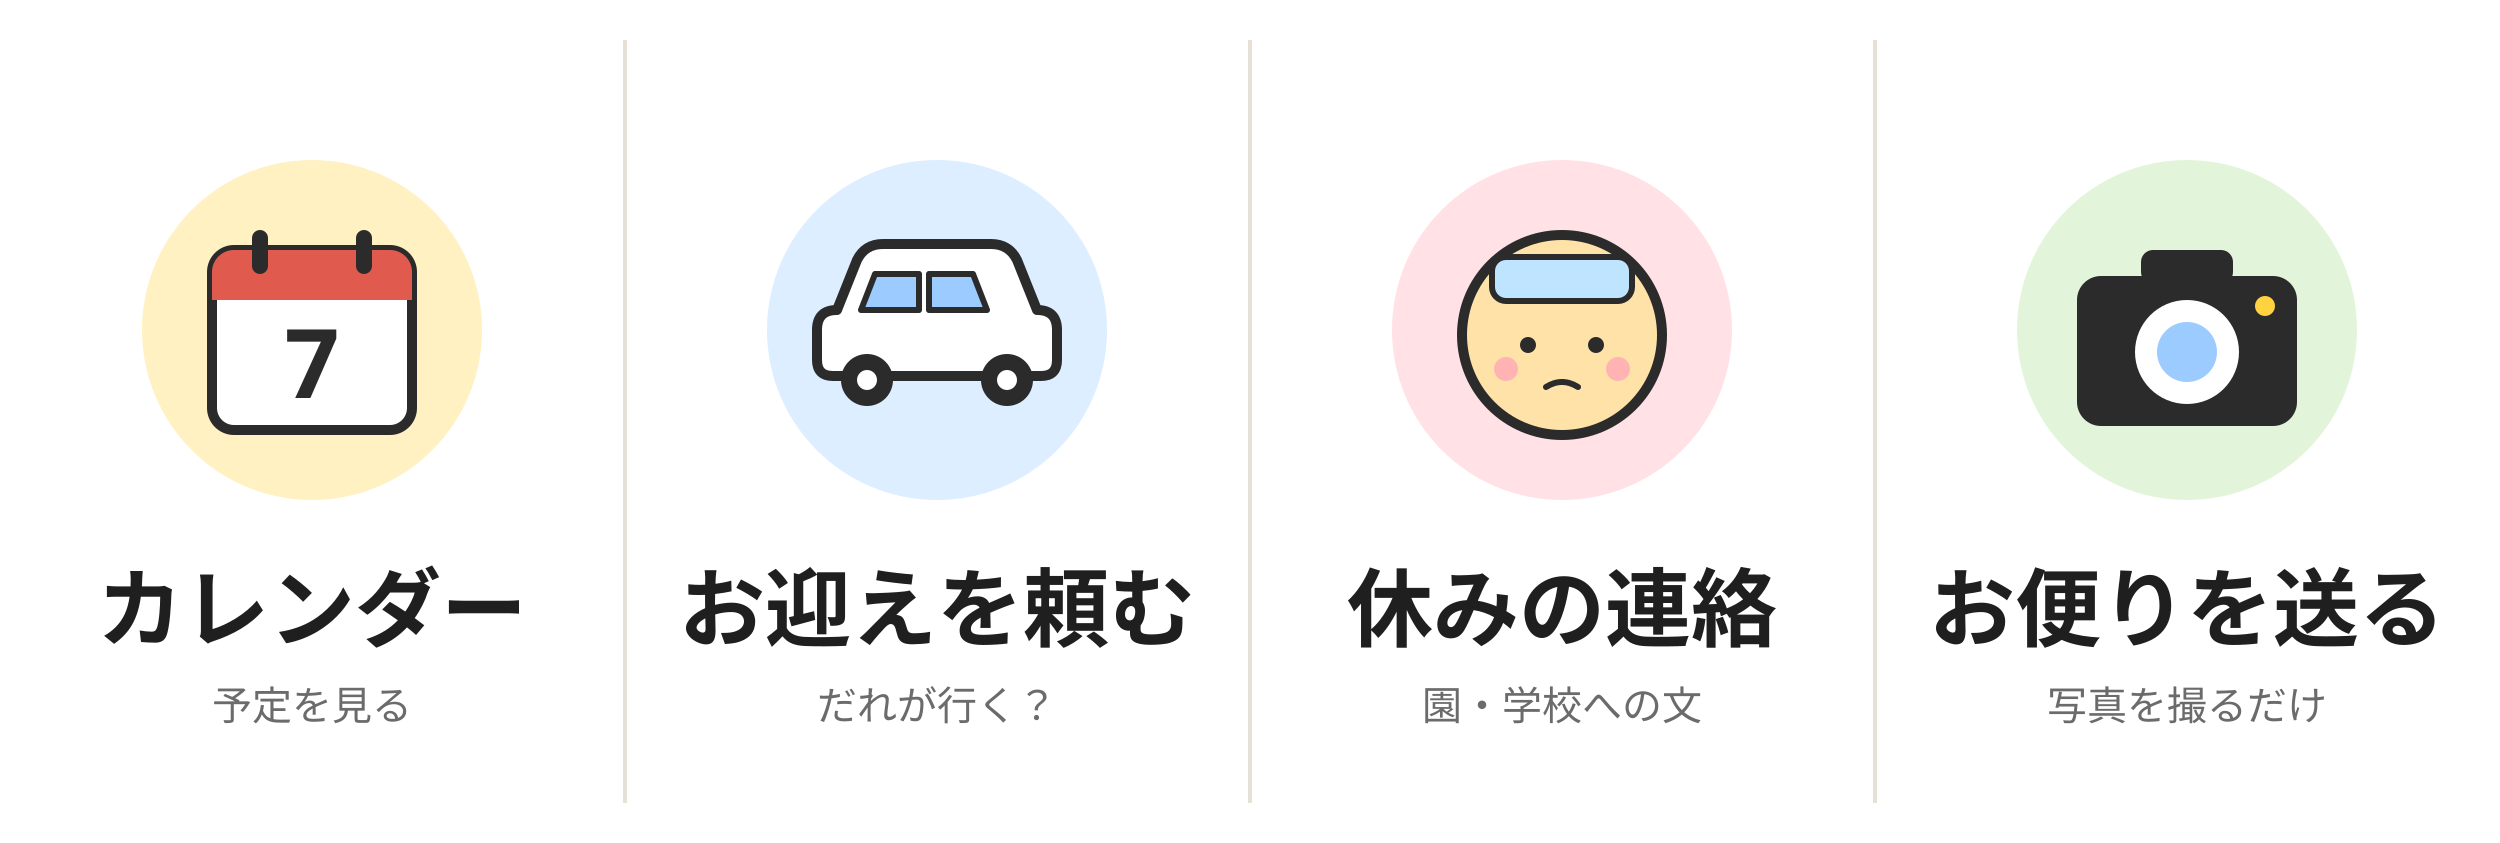
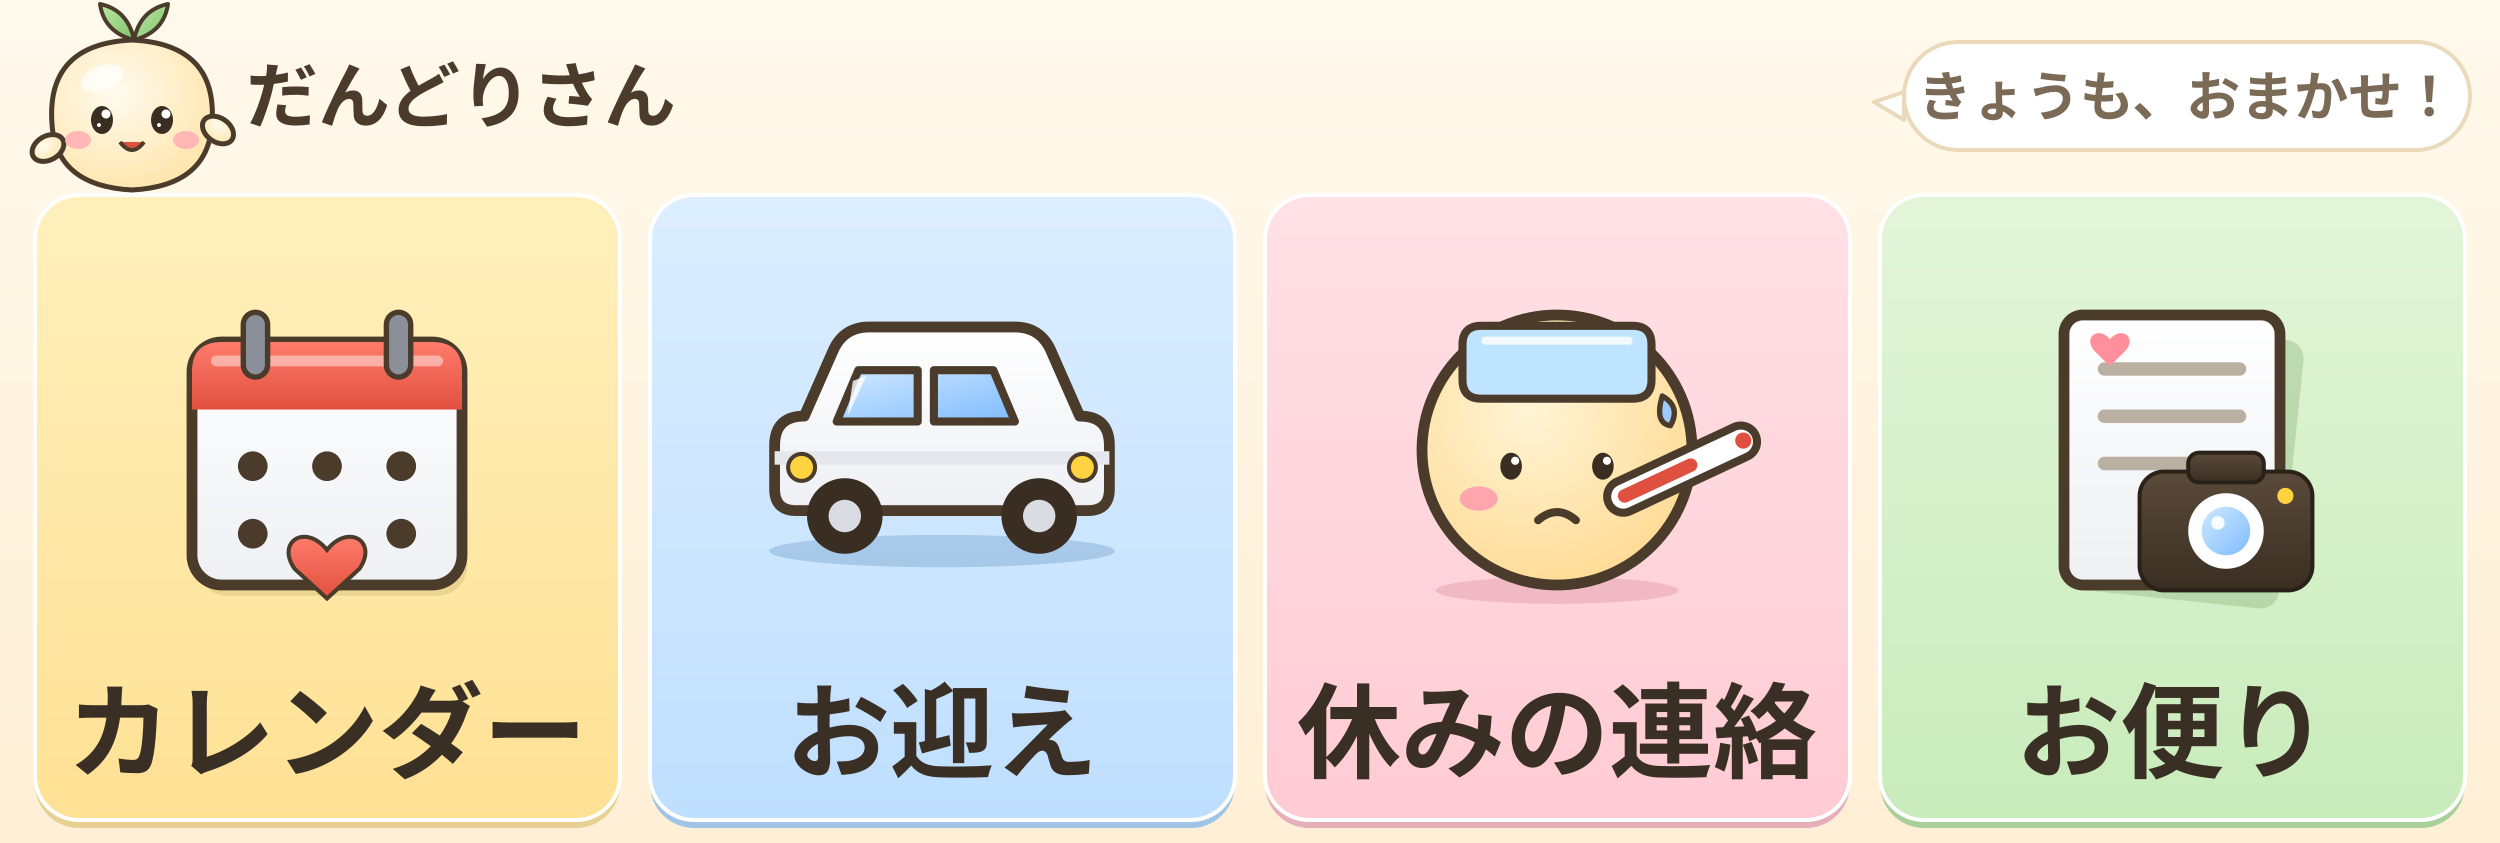
<svg xmlns="http://www.w3.org/2000/svg" width="2500" height="843" viewBox="0 0 2500 843" font-family="Zen Maru Gothic, Hiragino Maru Gothic ProN, Hiragino Sans, sans-serif">
-   <rect width="2500" height="843" fill="#FFFFFF" />
-   <path d="M625 40 v763 M1250 40 v763 M1875 40 v763" stroke="#E6E0D6" stroke-width="4" />
+   <defs>
+     <linearGradient id="bg" x1="0" y1="0" x2="0" y2="1">
+       <stop offset="0" stop-color="#FFF9EC" />
+       <stop offset="1" stop-color="#FFEFD6" />
+     </linearGradient>
+     <radialGradient id="body" cx="0.4" cy="0.35" r="0.75">
+       <stop offset="0" stop-color="#FFFBEF" />
+       <stop offset="1" stop-color="#FFE3A6" />
+     </radialGradient>
+     <radialGradient id="face" cx="0.4" cy="0.35" r="0.75">
+       <stop offset="0" stop-color="#FFF4D6" />
+       <stop offset="1" stop-color="#FFD98F" />
+     </radialGradient>
+     <linearGradient id="y" x1="0" y1="0" x2="0" y2="1">
+       <stop offset="0" stop-color="#FFF0BC" />
+       <stop offset="1" stop-color="#FFE194" />
+     </linearGradient>
+     <linearGradient id="b" x1="0" y1="0" x2="0" y2="1">
+       <stop offset="0" stop-color="#DCEEFF" />
+       <stop offset="1" stop-color="#BFDFFF" />
+     </linearGradient>
+     <linearGradient id="p" x1="0" y1="0" x2="0" y2="1">
+       <stop offset="0" stop-color="#FFE1E6" />
+       <stop offset="1" stop-color="#FFCBD4" />
+     </linearGradient>
+     <linearGradient id="g" x1="0" y1="0" x2="0" y2="1">
+       <stop offset="0" stop-color="#E3F5D9" />
+       <stop offset="1" stop-color="#C9ECBB" />
+     </linearGradient>
+     <linearGradient id="white" x1="0" y1="0" x2="0" y2="1">
+       <stop offset="0" stop-color="#FFFFFF" />
+       <stop offset="1" stop-color="#EEF0F4" />
+     </linearGradient>
+     <linearGradient id="red" x1="0" y1="0" x2="0" y2="1">
+       <stop offset="0" stop-color="#FF7B6B" />
+       <stop offset="1" stop-color="#E0503F" />
+     </linearGradient>
+     <linearGradient id="glass" x1="0" y1="0" x2="1" y2="1">
+       <stop offset="0" stop-color="#CFE9FF" />
+       <stop offset="1" stop-color="#7FBBFF" />
+     </linearGradient>
+     <linearGradient id="leaf" x1="0" y1="0" x2="1" y2="1">
+       <stop offset="0" stop-color="#BDE8A6" />
+       <stop offset="1" stop-color="#7FC46A" />
+     </linearGradient>
+     <linearGradient id="dark" x1="0" y1="0" x2="0" y2="1">
+       <stop offset="0" stop-color="#5A4A3A" />
+       <stop offset="1" stop-color="#3A2E22" />
+     </linearGradient>
+   </defs>
+   <rect width="2500" height="843" fill="url(#bg)" />
+   <g transform="translate(132 112)">
+     <path d="M2 -72 q-6 -30 -34 -36 q4 28 34 36z" fill="url(#leaf)" stroke="#4A3B2A" stroke-width="4" stroke-linejoin="round" />
+     <path d="M2 -72 q6 -30 34 -36 q-4 28 -34 36z" fill="url(#leaf)" stroke="#4A3B2A" stroke-width="4" stroke-linejoin="round" />
+     <path d="M2 -44 v-28" stroke="#4A3B2A" stroke-width="4" stroke-linecap="round" />
+     <path d="M-80 12 q-6 -80 80 -84 q86 4 80 84 q-4 62 -80 66 q-76 -4 -80 -66z" fill="url(#body)" stroke="#4A3B2A" stroke-width="5" />
+     <ellipse cx="-30" cy="-34" rx="22" ry="12" fill="#FFFFFF" opacity="0.7" transform="rotate(-20 -30 -34)" />
+     <ellipse cx="-84" cy="36" rx="17" ry="12" fill="url(#body)" stroke="#4A3B2A" stroke-width="5" transform="rotate(-30 -84 36)" />
+     <ellipse cx="86" cy="18" rx="17" ry="12" fill="url(#body)" stroke="#4A3B2A" stroke-width="5" transform="rotate(35 86 18)" />
+     <ellipse cx="-30" cy="8" rx="11" ry="14" fill="#3A2E22" />
+     <ellipse cx="30" cy="8" rx="11" ry="14" fill="#3A2E22" />
+     <circle cx="-26" cy="2" r="4.5" fill="#FFFFFF" />
+     <circle cx="34" cy="2" r="4.5" fill="#FFFFFF" />
+     <circle cx="-33" cy="13" r="2" fill="#FFFFFF" />
+     <circle cx="27" cy="13" r="2" fill="#FFFFFF" />
+     <ellipse cx="-54" cy="28" rx="13" ry="9" fill="#FFB1B6" opacity="0.9" />
+     <ellipse cx="54" cy="28" rx="13" ry="9" fill="#FFB1B6" opacity="0.9" />
+     <path d="M-12 30 q12 16 24 0" fill="#E0503F" stroke="#4A3B2A" stroke-width="4" stroke-linejoin="round" />
+   </g>
+   <text x="246" y="122" font-size="72" font-weight="700" fill="#4A3B2A">だんどりさん</text>
+   <g transform="translate(2470 96)">
+     <rect x="-566" y="-54" width="566" height="108" rx="54" fill="#FFFFFF" stroke="#EAD9BA" stroke-width="4" />
+     <path d="M-566 -4 l-30 10 l30 18z" fill="#FFFFFF" stroke="#EAD9BA" stroke-width="4" stroke-linejoin="round" />
+     <text x="-283" y="20" font-size="54" font-weight="700" fill="#7A6A56" text-anchor="middle">きょうも、おまかせ！</text>
+   </g>
  <g id="t1">
-     <circle cx="312" cy="330" r="170" fill="#FFF1C2" />
-     <g transform="translate(312 330)">
-       <rect x="-100" y="-80" width="200" height="180" rx="22" fill="#FFFFFF" stroke="#2B2B2B" stroke-width="10" />
-       <rect x="-100" y="-80" width="200" height="50" rx="22" fill="#E05A4E" />
-       <rect x="-100" y="-55" width="200" height="25" fill="#E05A4E" />
-       <rect x="-60" y="-100" width="16" height="44" rx="8" fill="#2B2B2B" />
-       <rect x="44" y="-100" width="16" height="44" rx="8" fill="#2B2B2B" />
-       <text x="0" y="68" font-size="96" font-weight="700" fill="#2B2B2B" text-anchor="middle">7</text>
+     <rect x="35" y="203" width="585" height="625" rx="44" fill="#E8CF92" />
+     <rect x="35" y="195" width="585" height="625" rx="44" fill="url(#y)" stroke="#FFFFFF" stroke-width="4" />
+     <g transform="translate(327 450) scale(1.35)">
+       <rect x="-96" y="-72" width="200" height="180" rx="22" fill="#D8C27E" opacity="0.5" />
+       <rect x="-100" y="-80" width="200" height="180" rx="22" fill="url(#white)" stroke="#4A3B2A" stroke-width="8" />
+       <path d="M-100 -58 q0 -22 22 -22 h156 q22 0 22 22 v28 h-200z" fill="url(#red)" />
+       <rect x="-86" y="-70" width="172" height="8" rx="4" fill="#FFFFFF" opacity="0.45" />
+       <rect x="-62" y="-102" width="18" height="48" rx="9" fill="#8A8F99" stroke="#4A3B2A" stroke-width="4" />
+       <rect x="44" y="-102" width="18" height="48" rx="9" fill="#8A8F99" stroke="#4A3B2A" stroke-width="4" />
+       <circle cx="-55" cy="12" r="11" fill="#4A3B2A" />
+       <circle cx="0" cy="12" r="11" fill="#4A3B2A" />
+       <circle cx="55" cy="12" r="11" fill="#4A3B2A" />
+       <circle cx="-55" cy="62" r="11" fill="#4A3B2A" />
+       <path d="M0 74 c-16 -20 -38 -6 -24 14 l24 22 l24 -22 c14 -20 -8 -34 -24 -14z" fill="url(#red)" stroke="#4A3B2A" stroke-width="3" />
+       <circle cx="55" cy="62" r="11" fill="#4A3B2A" />
    </g>
-     <text x="312" y="640" font-size="86" font-weight="700" fill="#1F1F1F" text-anchor="middle">カレンダー</text>
-     <text x="312" y="720" font-size="40" fill="#6B6B6B" text-anchor="middle">予定を見る</text>
+     <text x="327" y="770" font-size="104" font-weight="700" fill="#3A2F24" text-anchor="middle">カレンダー</text>
  </g>
  <g id="t2">
-     <circle cx="937" cy="330" r="170" fill="#DCEEFF" />
-     <g transform="translate(937 340)">
-       <path d="M-120 20 v-30 q0 -20 20 -20 l20 -50 q8 -16 26 -16 h108 q18 0 26 16 l20 50 q20 0 20 20 v30 q0 16 -16 16 h-208 q-16 0 -16 -16z" fill="#FFFFFF" stroke="#2B2B2B" stroke-width="10" stroke-linejoin="round" />
-       <path d="M-76 -30 l14 -36 h44 v36z M-8 -30 v-36 h44 l14 36z" fill="#9CCBFF" stroke="#2B2B2B" stroke-width="6" stroke-linejoin="round" />
-       <circle cx="-70" cy="40" r="26" fill="#2B2B2B" />
-       <circle cx="-70" cy="40" r="10" fill="#FFFFFF" />
-       <circle cx="70" cy="40" r="26" fill="#2B2B2B" />
-       <circle cx="70" cy="40" r="10" fill="#FFFFFF" />
+     <rect x="650" y="203" width="585" height="625" rx="44" fill="#9FC4E6" />
+     <rect x="650" y="195" width="585" height="625" rx="44" fill="url(#b)" stroke="#FFFFFF" stroke-width="4" />
+     <g transform="translate(942 462) scale(1.35)">
+       <ellipse cx="0" cy="66" rx="128" ry="12" fill="#8FB6DB" opacity="0.6" />
+       <path d="M-124 20 v-32 q0 -22 22 -22 l22 -50 q8 -16 26 -16 h108 q18 0 26 16 l22 50 q22 0 22 22 v32 q0 16 -16 16 h-216 q-16 0 -16 -16z" fill="url(#white)" stroke="#4A3B2A" stroke-width="8" stroke-linejoin="round" />
+       <path d="M-78 -30 l16 -38 h44 v38z M-6 -30 v-38 h44 l16 38z" fill="url(#glass)" stroke="#4A3B2A" stroke-width="6" stroke-linejoin="round" />
+       <path d="M-66 -60 l10 -4 l-14 30z" fill="#FFFFFF" opacity="0.8" />
+       <rect x="-124" y="-8" width="248" height="10" fill="#E4E7EC" />
+       <circle cx="-72" cy="40" r="28" fill="#3A2E22" />
+       <circle cx="-72" cy="40" r="12" fill="#D9DCE2" />
+       <circle cx="72" cy="40" r="28" fill="#3A2E22" />
+       <circle cx="72" cy="40" r="12" fill="#D9DCE2" />
+       <circle cx="-104" cy="4" r="10" fill="#FFD23F" stroke="#4A3B2A" stroke-width="3" />
+       <circle cx="104" cy="4" r="10" fill="#FFD23F" stroke="#4A3B2A" stroke-width="3" />
    </g>
-     <text x="937" y="640" font-size="86" font-weight="700" fill="#1F1F1F" text-anchor="middle">お迎えを頼む</text>
-     <text x="937" y="720" font-size="40" fill="#6B6B6B" text-anchor="middle">だれが行く？</text>
+     <text x="942" y="770" font-size="104" font-weight="700" fill="#3A2F24" text-anchor="middle">お迎え</text>
  </g>
  <g id="t3">
-     <circle cx="1562" cy="330" r="170" fill="#FFE1E6" />
-     <g transform="translate(1562 335)">
-       <circle cx="0" cy="0" r="100" fill="#FFE2A8" stroke="#2B2B2B" stroke-width="10" />
-       <rect x="-70" y="-78" width="140" height="44" rx="14" fill="#BFE4FF" stroke="#2B2B2B" stroke-width="6" />
-       <circle cx="-34" cy="10" r="8" fill="#2B2B2B" />
-       <circle cx="34" cy="10" r="8" fill="#2B2B2B" />
-       <circle cx="-56" cy="34" r="12" fill="#FFB3B3" />
-       <circle cx="56" cy="34" r="12" fill="#FFB3B3" />
-       <path d="M-16 52 Q0 42 16 52" fill="none" stroke="#2B2B2B" stroke-width="6" stroke-linecap="round" />
+     <rect x="1265" y="203" width="585" height="625" rx="44" fill="#E6AEB8" />
+     <rect x="1265" y="195" width="585" height="625" rx="44" fill="url(#p)" stroke="#FFFFFF" stroke-width="4" />
+     <g transform="translate(1557 450) scale(1.35)">
+       <ellipse cx="0" cy="104" rx="90" ry="10" fill="#E8A9B4" opacity="0.6" />
+       <circle cx="0" cy="0" r="100" fill="url(#face)" stroke="#4A3B2A" stroke-width="8" />
+       <path d="M-70 -78 q0 -14 14 -14 h112 q14 0 14 14 v26 q0 14 -14 14 h-112 q-14 0 -14 -14z" fill="#BFE4FF" stroke="#4A3B2A" stroke-width="6" />
+       <rect x="-56" y="-84" width="112" height="6" rx="3" fill="#FFFFFF" opacity="0.8" />
+       <ellipse cx="-34" cy="12" rx="8" ry="10" fill="#3A2E22" />
+       <ellipse cx="34" cy="12" rx="8" ry="10" fill="#3A2E22" />
+       <circle cx="-31" cy="8" r="3" fill="#FFFFFF" />
+       <circle cx="37" cy="8" r="3" fill="#FFFFFF" />
+       <ellipse cx="-58" cy="36" rx="14" ry="9" fill="#FFA5AD" />
+       <ellipse cx="58" cy="36" rx="14" ry="9" fill="#FFA5AD" />
+       <path d="M-14 52 Q0 40 14 52" fill="none" stroke="#4A3B2A" stroke-width="6" stroke-linecap="round" />
+       <path d="M78 -40 q14 8 6 22 q-12 -2 -6 -22z" fill="#9CCBFF" stroke="#4A3B2A" stroke-width="4" stroke-linejoin="round" />
+       <g transform="rotate(-25)">
+         <rect x="18" y="40" width="120" height="24" rx="12" fill="#FFFFFF" stroke="#4A3B2A" stroke-width="6" />
+         <rect x="26" y="47" width="64" height="10" rx="5" fill="#E0503F" />
+         <circle cx="128" cy="52" r="6" fill="#E0503F" />
+       </g>
    </g>
-     <text x="1562" y="640" font-size="86" font-weight="700" fill="#1F1F1F" text-anchor="middle">休みの連絡</text>
-     <text x="1562" y="720" font-size="40" fill="#6B6B6B" text-anchor="middle">園・学校への文</text>
+     <text x="1557" y="770" font-size="104" font-weight="700" fill="#3A2F24" text-anchor="middle">休みの連絡</text>
  </g>
  <g id="t4">
-     <circle cx="2187" cy="330" r="170" fill="#E2F5DA" />
-     <g transform="translate(2187 340)">
-       <rect x="-110" y="-64" width="220" height="150" rx="24" fill="#2B2B2B" />
-       <rect x="-46" y="-90" width="92" height="34" rx="12" fill="#2B2B2B" />
-       <circle cx="0" cy="12" r="52" fill="#FFFFFF" />
-       <circle cx="0" cy="12" r="30" fill="#9CCBFF" />
-       <circle cx="78" cy="-34" r="10" fill="#FFD23F" />
+     <rect x="1880" y="203" width="585" height="625" rx="44" fill="#A9CF9A" />
+     <rect x="1880" y="195" width="585" height="625" rx="44" fill="url(#g)" stroke="#FFFFFF" stroke-width="4" />
+     <g transform="translate(2172 450) scale(1.35)">
+       <rect x="-70" y="-90" width="160" height="200" rx="14" fill="#9DBF8E" opacity="0.5" transform="rotate(6)" />
+       <rect x="-80" y="-100" width="160" height="200" rx="14" fill="url(#white)" stroke="#4A3B2A" stroke-width="8" />
+       <path d="M-50 -60 h100 M-50 -25 h100 M-50 10 h70" stroke="#B9B0A2" stroke-width="10" stroke-linecap="round" />
+       <path d="M-46 -82 c-8 -10 -20 -2 -12 8 l12 12 l12 -12 c8 -10 -4 -18 -12 -8z" fill="#FF8F9A" />
+       <g transform="translate(40 52)">
+         <rect x="-64" y="-36" width="128" height="88" rx="18" fill="url(#dark)" stroke="#2A2118" stroke-width="3" />
+         <rect x="-28" y="-50" width="56" height="22" rx="8" fill="url(#dark)" stroke="#2A2118" stroke-width="3" />
+         <circle cx="0" cy="8" r="28" fill="#FFFFFF" />
+         <circle cx="0" cy="8" r="18" fill="url(#glass)" />
+         <circle cx="-6" cy="2" r="5" fill="#FFFFFF" opacity="0.9" />
+         <circle cx="44" cy="-18" r="6" fill="#FFD23F" />
+       </g>
    </g>
-     <text x="2187" y="640" font-size="86" font-weight="700" fill="#1F1F1F" text-anchor="middle">お便りを送る</text>
-     <text x="2187" y="720" font-size="40" fill="#6B6B6B" text-anchor="middle">写真を撮るだけ</text>
+     <text x="2172" y="770" font-size="104" font-weight="700" fill="#3A2F24" text-anchor="middle">お便り</text>
  </g>
</svg>
